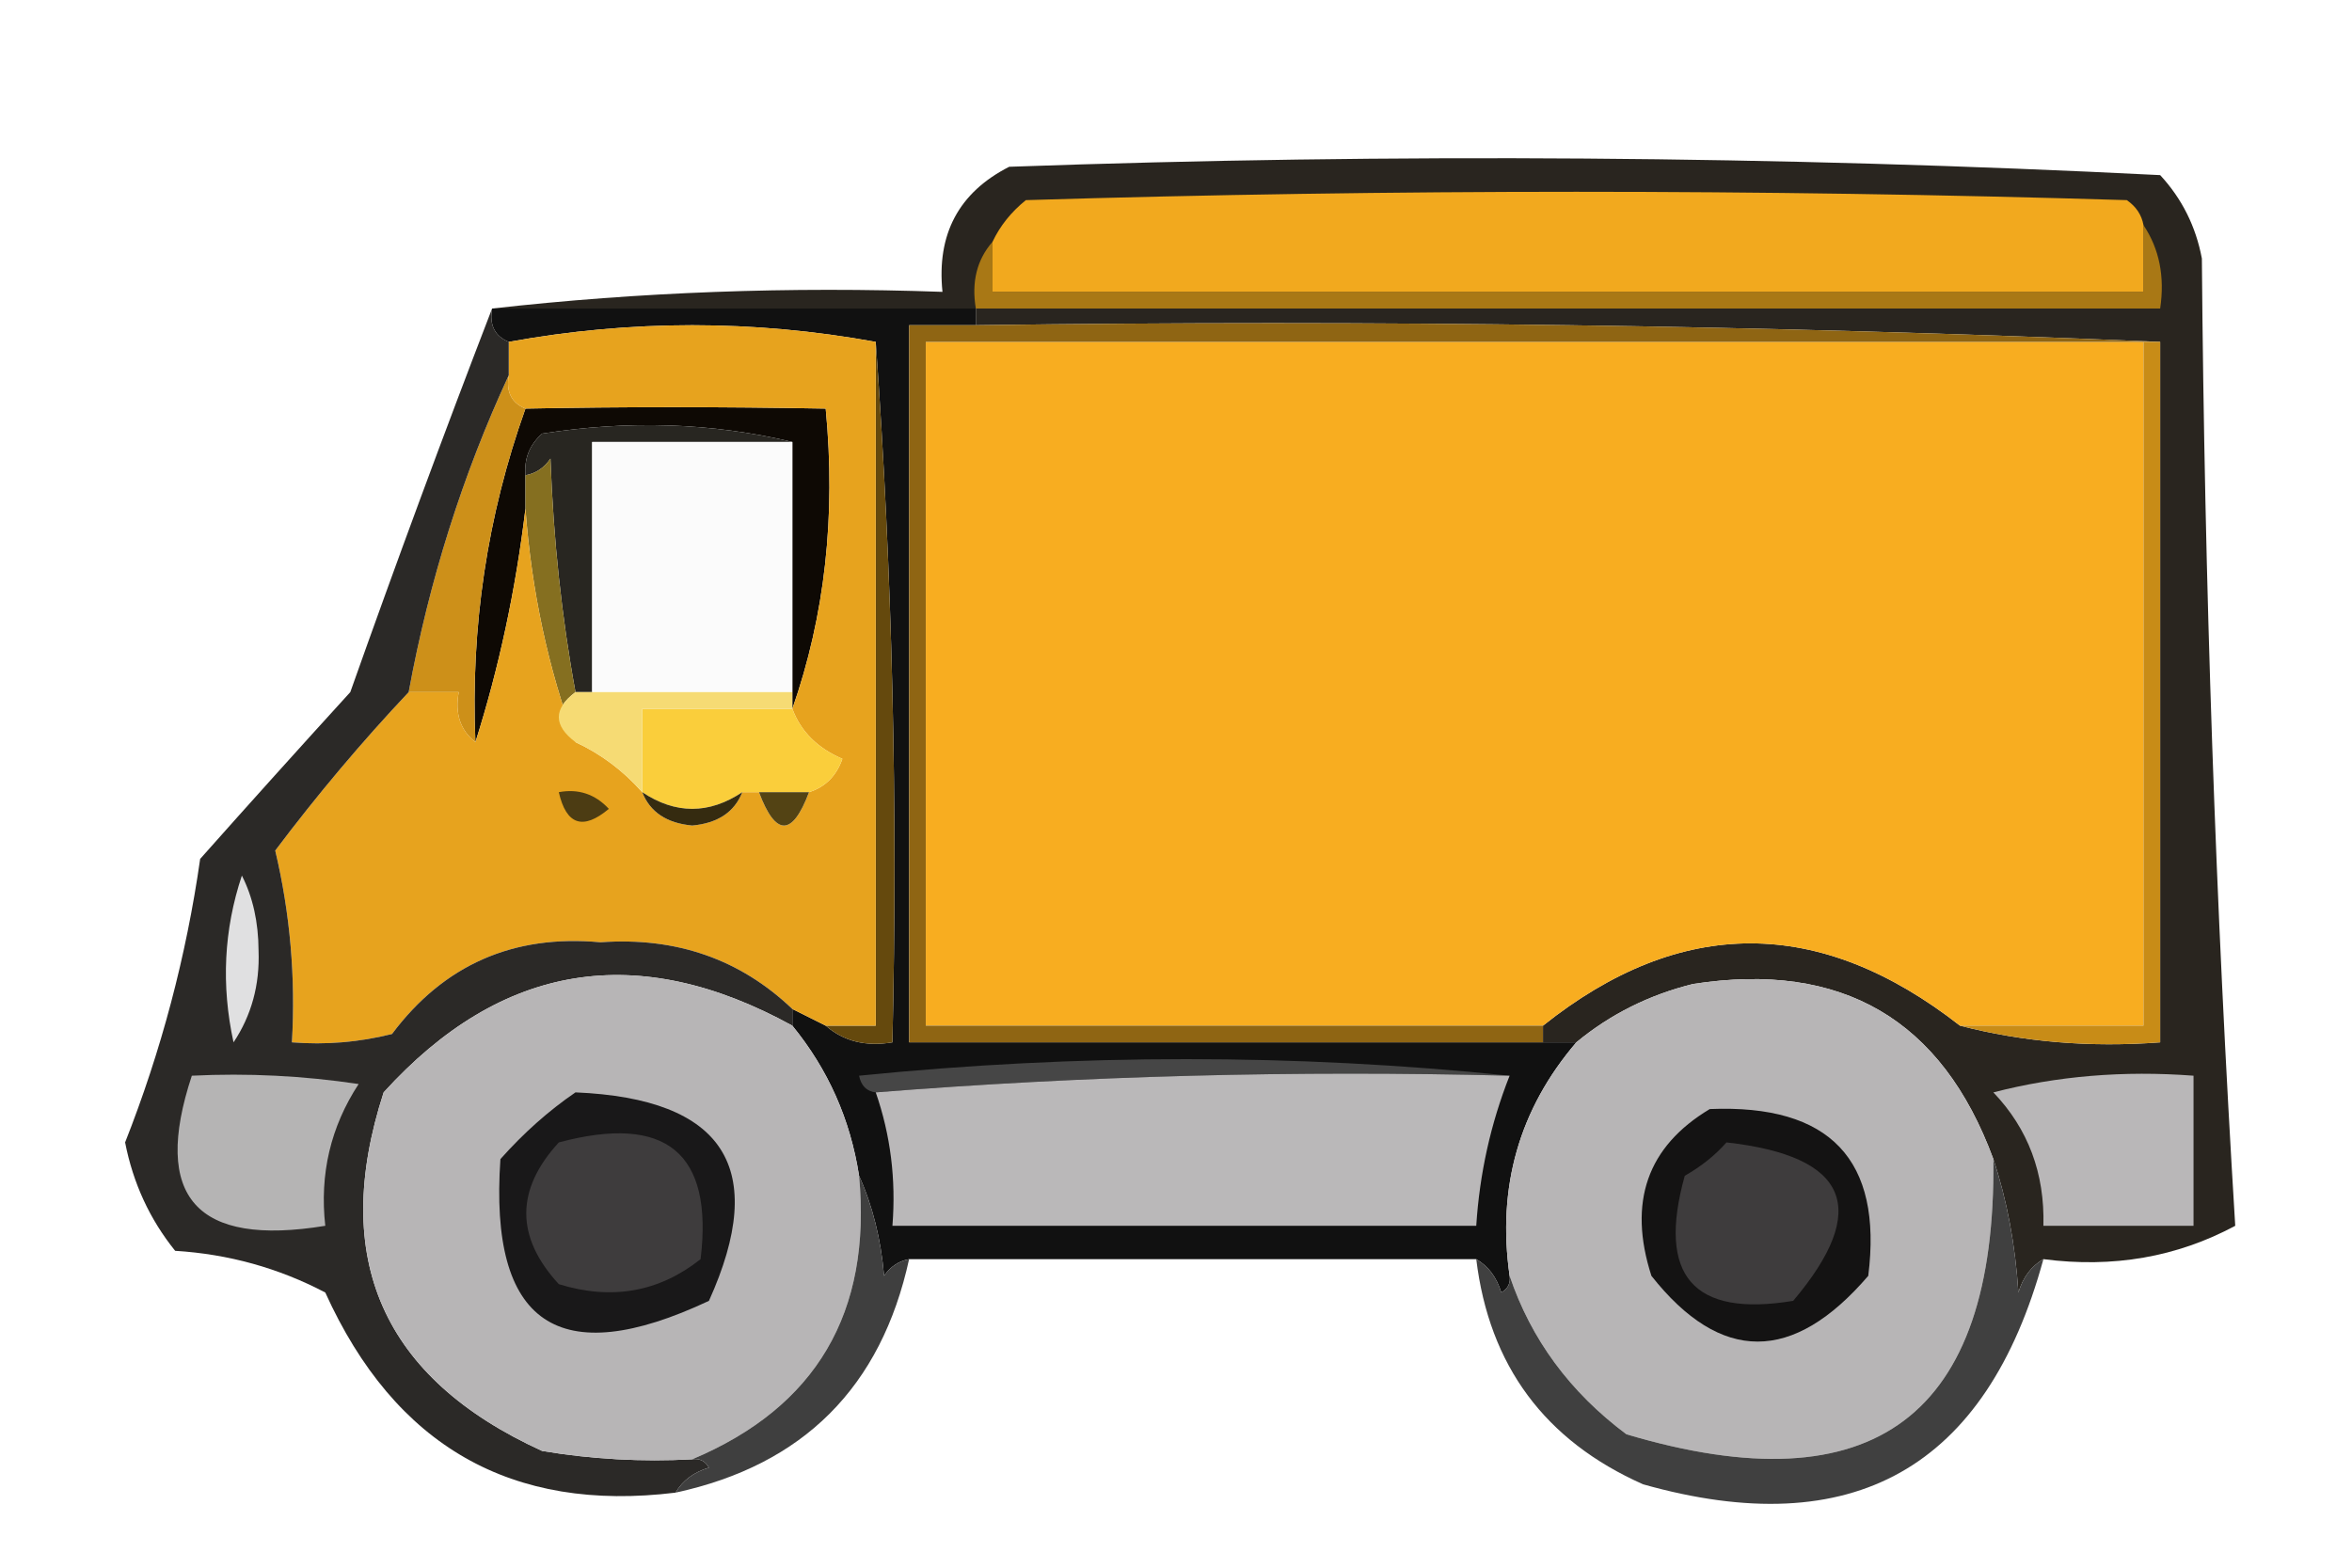
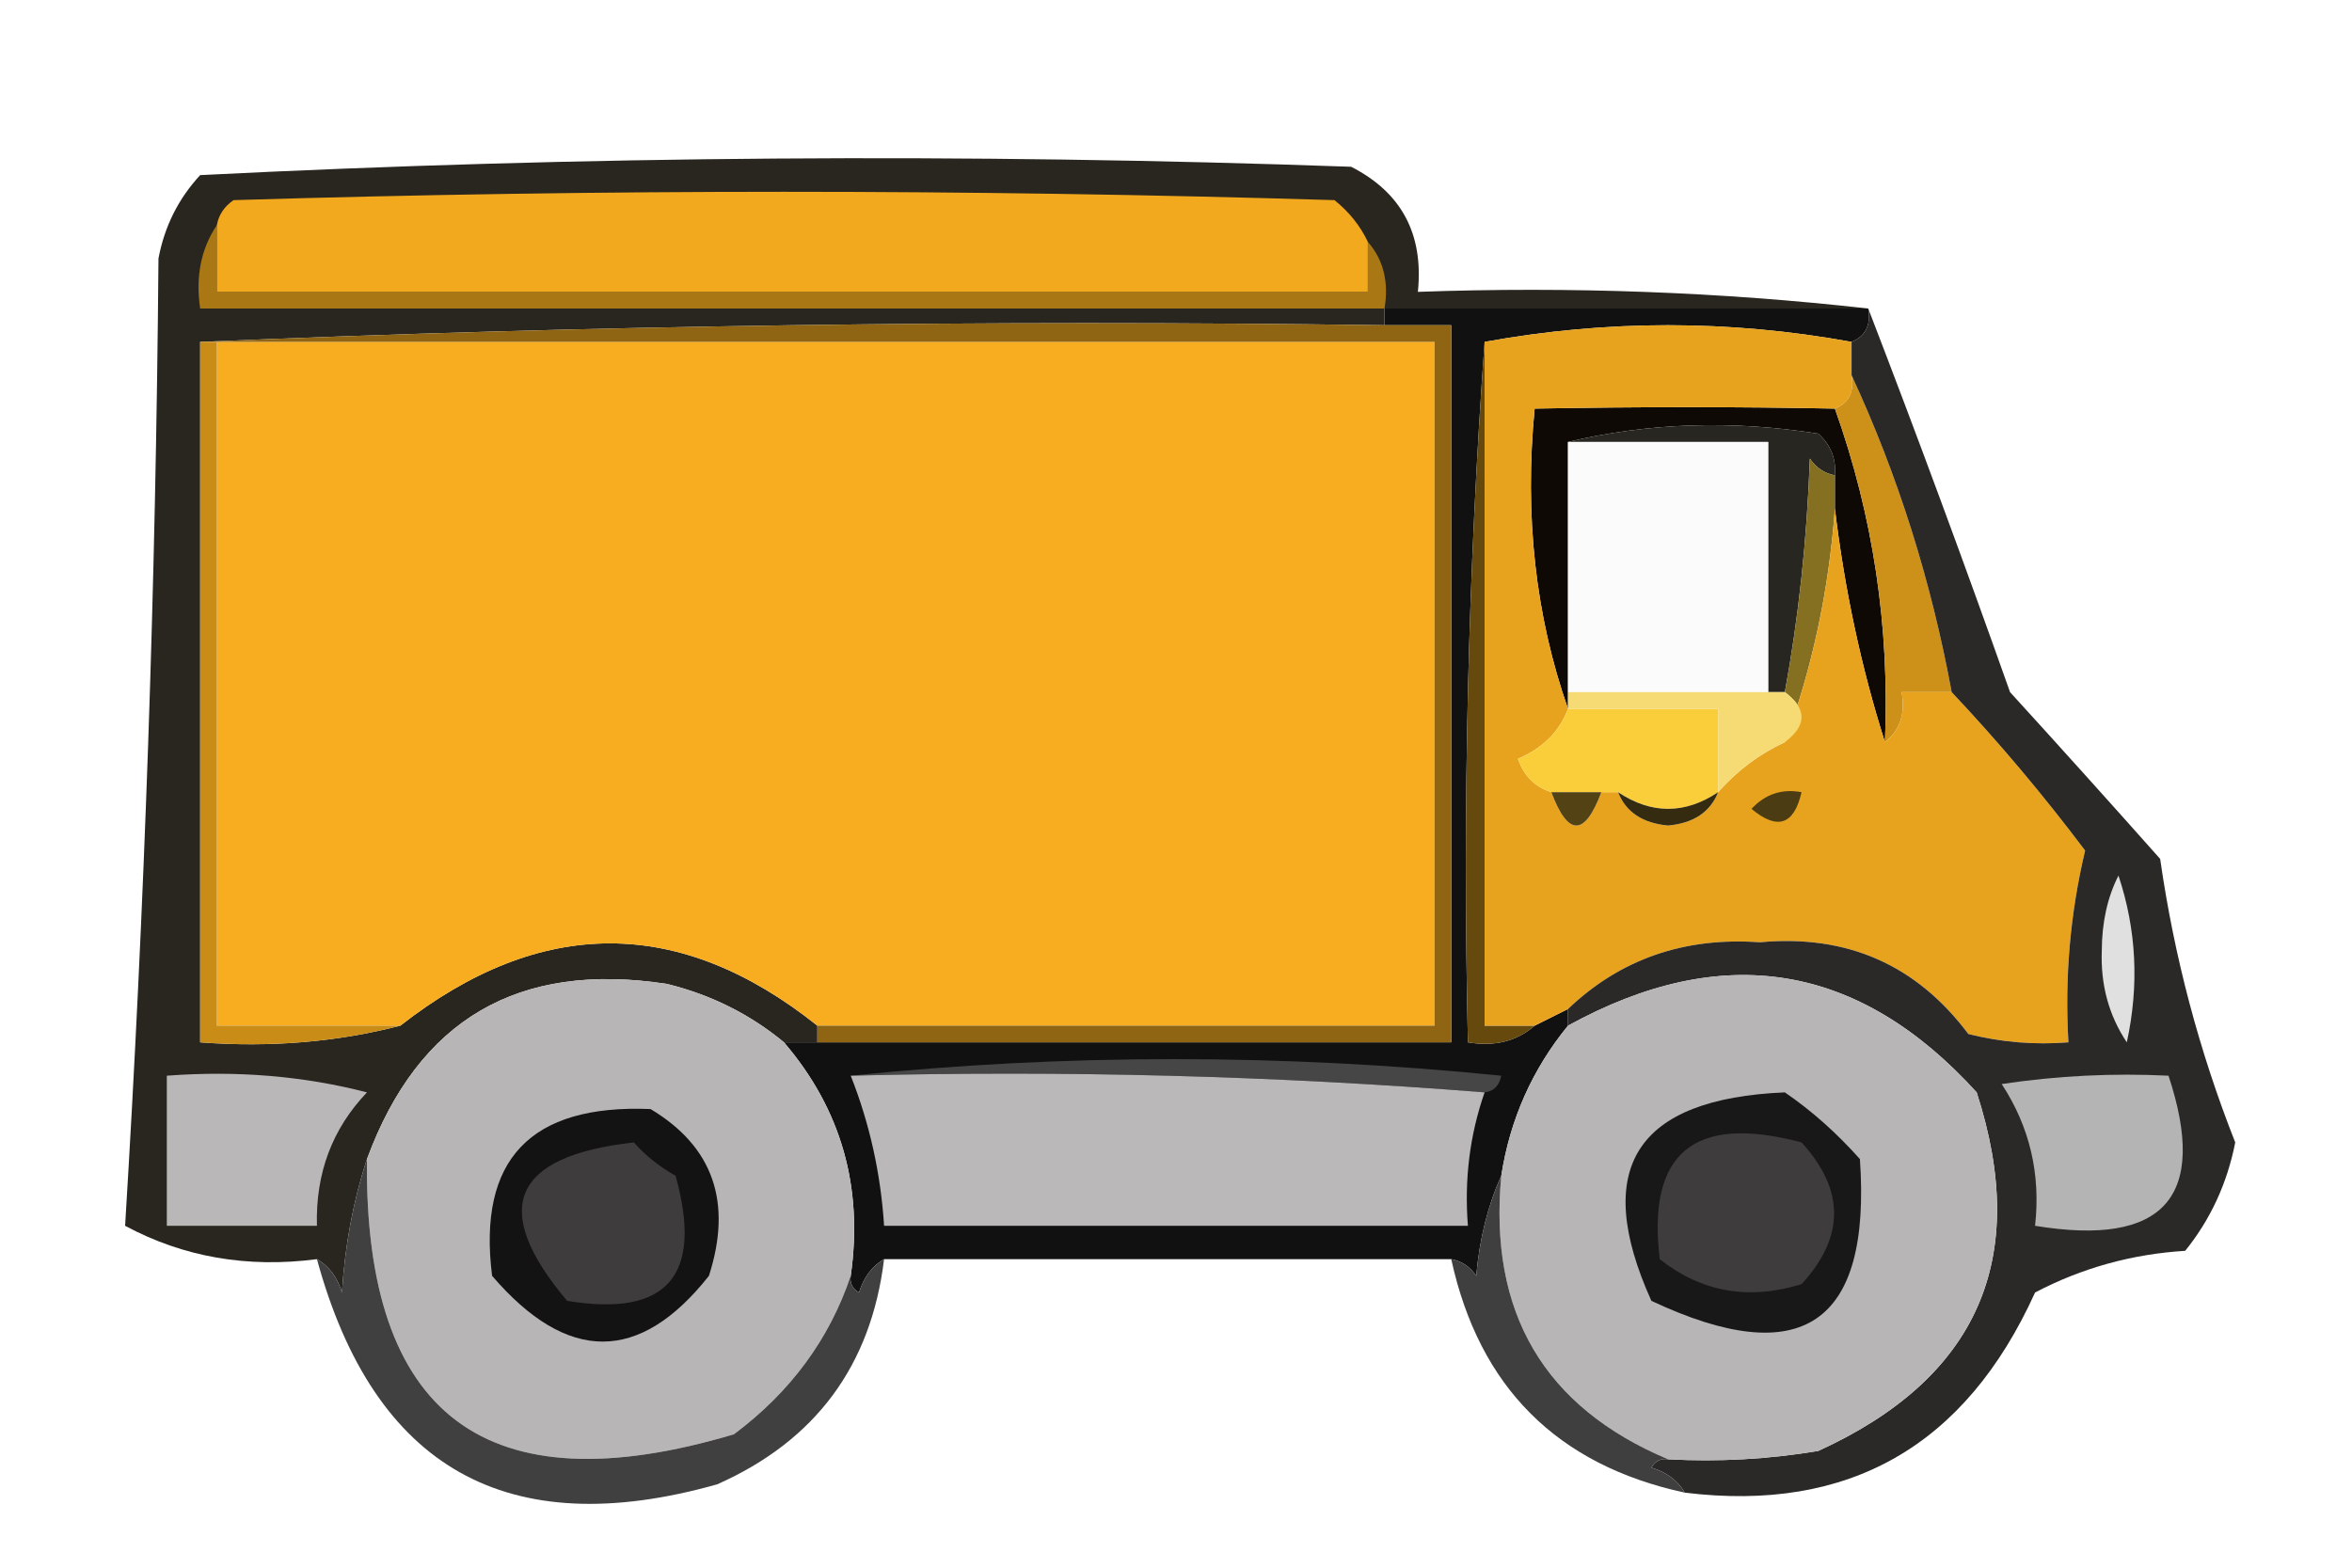
- <svg xmlns="http://www.w3.org/2000/svg" version="1.1" width="141px" height="94px" style="shape-rendering:geometricPrecision; text-rendering:geometricPrecision; image-rendering:optimizeQuality; fill-rule:evenodd; clip-rule:evenodd">
-   <g>
-     <path style="opacity:1" fill="#111111" d="M 29.5,18.5 C 39.167,18.5 48.833,18.5 58.5,18.5C 58.5,18.833 58.5,19.167 58.5,19.5C 57.167,19.5 55.833,19.5 54.5,19.5C 54.5,33.833 54.5,48.167 54.5,62.5C 67.167,62.5 79.833,62.5 92.5,62.5C 93.167,62.5 93.833,62.5 94.5,62.5C 91.074,66.506 89.741,71.173 90.5,76.5C 90.565,76.938 90.399,77.272 90,77.5C 89.722,76.584 89.222,75.918 88.5,75.5C 77.167,75.5 65.833,75.5 54.5,75.5C 53.883,75.611 53.383,75.944 53,76.5C 52.809,74.292 52.309,72.292 51.5,70.5C 50.977,67.122 49.644,64.122 47.5,61.5C 47.5,61.167 47.5,60.833 47.5,60.5C 48.167,60.833 48.833,61.167 49.5,61.5C 50.568,62.434 51.901,62.768 53.5,62.5C 53.829,48.323 53.496,34.323 52.5,20.5C 45.167,19.167 37.833,19.167 30.5,20.5C 29.662,20.158 29.328,19.492 29.5,18.5 Z" />
+ <svg xmlns="http://www.w3.org/2000/svg" version="1.1" width="141px" height="94px" style="shape-rendering:geometricPrecision; text-rendering:geometricPrecision; image-rendering:optimizeQuality; fill-rule:evenodd; clip-rule:evenodd" id="svg33">
+   <defs id="defs33" />
+   <g id="g1" transform="matrix(-1,0,0,1,141.5,0)">
+     <path style="opacity:1" fill="#111111" d="m 29.5,18.5 c 9.667,0 19.333,0 29,0 0,0.333 0,0.667 0,1 -1.333,0 -2.667,0 -4,0 0,14.333 0,28.667 0,43 12.667,0 25.333,0 38,0 0.667,0 1.333,0 2,0 -3.426,4.006 -4.759,8.673 -4,14 0.065,0.438 -0.101,0.772 -0.5,1 -0.278,-0.916 -0.778,-1.583 -1.5,-2 -11.333,0 -22.667,0 -34,0 -0.617,0.111 -1.117,0.444 -1.5,1 -0.191,-2.208 -0.691,-4.208 -1.5,-6 -0.523,-3.378 -1.857,-6.378 -4,-9 0,-0.333 0,-0.667 0,-1 0.667,0.333 1.333,0.667 2,1 1.068,0.934 2.401,1.268 4,1 0.329,-14.177 -0.004,-28.177 -1,-42 -7.333,-1.333 -14.667,-1.333 -22,0 -0.838,-0.342 -1.172,-1.008 -1,-2 z" id="path1" />
  </g>
-   <g>
-     <path style="opacity:1" fill="#29251f" d="M 122.5,75.5 C 121.778,75.918 121.278,76.584 121,77.5C 120.817,74.635 120.317,71.969 119.5,69.5C 116.416,61.121 110.416,57.621 101.5,59C 98.861,59.653 96.527,60.82 94.5,62.5C 93.833,62.5 93.167,62.5 92.5,62.5C 92.5,62.167 92.5,61.833 92.5,61.5C 100.749,54.919 109.082,54.919 117.5,61.5C 121.298,62.483 125.298,62.817 129.5,62.5C 129.5,48.5 129.5,34.5 129.5,20.5C 106.006,19.502 82.339,19.169 58.5,19.5C 58.5,19.167 58.5,18.833 58.5,18.5C 48.833,18.5 39.167,18.5 29.5,18.5C 38.318,17.507 47.318,17.173 56.5,17.5C 56.146,14.039 57.479,11.539 60.5,10C 83.543,9.177 106.543,9.344 129.5,10.5C 130.806,11.912 131.64,13.579 132,15.5C 132.158,34.996 132.824,54.329 134,73.5C 130.506,75.377 126.673,76.044 122.5,75.5 Z" />
+   <g id="g2" transform="matrix(-1,0,0,1,141.5,0)">
+     <path style="opacity:1" fill="#29251f" d="m 122.5,75.5 c -0.722,0.417 -1.222,1.084 -1.5,2 -0.183,-2.865 -0.683,-5.531 -1.5,-8 -3.084,-8.379 -9.084,-11.879 -18,-10.5 -2.639,0.653 -4.973,1.82 -7,3.5 -0.667,0 -1.333,0 -2,0 0,-0.333 0,-0.667 0,-1 8.249,-6.58 16.582,-6.58 25,0 3.798,0.983 7.798,1.317 12,1 0,-14 0,-28 0,-42 -23.494,-0.998 -47.161,-1.331 -71,-1 0,-0.333 0,-0.667 0,-1 -9.667,0 -19.333,0 -29,0 8.818,-0.993 17.818,-1.327 27,-1 -0.354,-3.461 0.979,-5.961 4,-7.5 23.043,-0.823 46.043,-0.656 69,0.5 1.306,1.412 2.14,3.079 2.5,5 0.158,19.496 0.824,38.829 2,58 -3.494,1.877 -7.327,2.544 -11.5,2 z" id="path2" />
  </g>
-   <g>
-     <path style="opacity:1" fill="#a97815" d="M 128.5,13.5 C 129.451,14.919 129.784,16.585 129.5,18.5C 105.833,18.5 82.167,18.5 58.5,18.5C 58.232,16.901 58.566,15.568 59.5,14.5C 59.5,15.5 59.5,16.5 59.5,17.5C 82.5,17.5 105.5,17.5 128.5,17.5C 128.5,16.167 128.5,14.833 128.5,13.5 Z" />
+   <g id="g3" transform="matrix(-1,0,0,1,141.5,0)">
+     <path style="opacity:1" fill="#a97815" d="m 128.5,13.5 c 0.951,1.419 1.284,3.085 1,5 -23.667,0 -47.333,0 -71,0 -0.268,-1.599 0.066,-2.932 1,-4 0,1 0,2 0,3 23,0 46,0 69,0 0,-1.333 0,-2.667 0,-4 z" id="path3" />
  </g>
-   <g>
-     <path style="opacity:1" fill="#f2a91e" d="M 128.5,13.5 C 128.5,14.833 128.5,16.167 128.5,17.5C 105.5,17.5 82.5,17.5 59.5,17.5C 59.5,16.5 59.5,15.5 59.5,14.5C 59.953,13.542 60.62,12.708 61.5,12C 83.5,11.333 105.5,11.333 127.5,12C 128.056,12.383 128.389,12.883 128.5,13.5 Z" />
+   <g id="g4" transform="matrix(-1,0,0,1,141.5,0)">
+     <path style="opacity:1" fill="#f2a91e" d="m 128.5,13.5 c 0,1.333 0,2.667 0,4 -23,0 -46,0 -69,0 0,-1 0,-2 0,-3 0.453,-0.958 1.119,-1.792 2,-2.5 22,-0.667 44,-0.667 66,0 0.556,0.383 0.889,0.883 1,1.5 z" id="path4" />
  </g>
-   <g>
-     <path style="opacity:1" fill="#f8ad20" d="M 128.5,20.5 C 128.5,34.167 128.5,47.833 128.5,61.5C 124.833,61.5 121.167,61.5 117.5,61.5C 109.082,54.919 100.749,54.919 92.5,61.5C 80.167,61.5 67.833,61.5 55.5,61.5C 55.5,47.833 55.5,34.167 55.5,20.5C 79.833,20.5 104.167,20.5 128.5,20.5 Z" />
+   <g id="g5" transform="matrix(-1,0,0,1,141.5,0)">
+     <path style="opacity:1" fill="#f8ad20" d="m 128.5,20.5 c 0,13.667 0,27.333 0,41 -3.667,0 -7.333,0 -11,0 -8.418,-6.58 -16.751,-6.58 -25,0 -12.333,0 -24.667,0 -37,0 0,-13.667 0,-27.333 0,-41 24.333,0 48.667,0 73,0 z" id="path5" />
  </g>
-   <g>
-     <path style="opacity:1" fill="#65490d" d="M 52.5,20.5 C 53.496,34.323 53.829,48.323 53.5,62.5C 51.901,62.768 50.568,62.434 49.5,61.5C 50.5,61.5 51.5,61.5 52.5,61.5C 52.5,47.833 52.5,34.167 52.5,20.5 Z" />
+   <g id="g6" transform="matrix(-1,0,0,1,141.5,0)">
+     <path style="opacity:1" fill="#65490d" d="m 52.5,20.5 c 0.996,13.823 1.329,27.823 1,42 -1.599,0.268 -2.932,-0.066 -4,-1 1,0 2,0 3,0 0,-13.667 0,-27.333 0,-41 z" id="path6" />
  </g>
-   <g>
-     <path style="opacity:1" fill="#8f6513" d="M 58.5,19.5 C 82.339,19.169 106.006,19.502 129.5,20.5C 129.167,20.5 128.833,20.5 128.5,20.5C 104.167,20.5 79.833,20.5 55.5,20.5C 55.5,34.167 55.5,47.833 55.5,61.5C 67.833,61.5 80.167,61.5 92.5,61.5C 92.5,61.833 92.5,62.167 92.5,62.5C 79.833,62.5 67.167,62.5 54.5,62.5C 54.5,48.167 54.5,33.833 54.5,19.5C 55.833,19.5 57.167,19.5 58.5,19.5 Z" />
+   <g id="g7" transform="matrix(-1,0,0,1,141.5,0)">
+     <path style="opacity:1" fill="#8f6513" d="m 58.5,19.5 c 23.839,-0.331 47.506,0.002 71,1 -0.333,0 -0.667,0 -1,0 -24.333,0 -48.667,0 -73,0 0,13.667 0,27.333 0,41 12.333,0 24.667,0 37,0 0,0.333 0,0.667 0,1 -12.667,0 -25.333,0 -38,0 0,-14.333 0,-28.667 0,-43 1.333,0 2.667,0 4,0 z" id="path7" />
  </g>
-   <g>
-     <path style="opacity:1" fill="#c88c17" d="M 128.5,20.5 C 128.833,20.5 129.167,20.5 129.5,20.5C 129.5,34.5 129.5,48.5 129.5,62.5C 125.298,62.817 121.298,62.483 117.5,61.5C 121.167,61.5 124.833,61.5 128.5,61.5C 128.5,47.833 128.5,34.167 128.5,20.5 Z" />
+   <g id="g8" transform="matrix(-1,0,0,1,141.5,0)">
+     <path style="opacity:1" fill="#c88c17" d="m 128.5,20.5 c 0.333,0 0.667,0 1,0 0,14 0,28 0,42 -4.202,0.317 -8.202,-0.017 -12,-1 3.667,0 7.333,0 11,0 0,-13.667 0,-27.333 0,-41 z" id="path8" />
  </g>
-   <g>
-     <path style="opacity:1" fill="#0e0904" d="M 47.5,42.5 C 47.5,42.167 47.5,41.833 47.5,41.5C 47.5,36.5 47.5,31.5 47.5,26.5C 42.684,25.35 37.684,25.184 32.5,26C 31.748,26.671 31.414,27.504 31.5,28.5C 31.5,29.167 31.5,29.833 31.5,30.5C 30.915,35.375 29.915,40.042 28.5,44.5C 28.207,37.595 29.207,30.928 31.5,24.5C 37.251,24.386 43.251,24.386 49.5,24.5C 50.12,30.926 49.453,36.926 47.5,42.5 Z" />
+   <g id="g9" transform="matrix(-1,0,0,1,141.5,0)">
+     <path style="opacity:1" fill="#0e0904" d="m 47.5,42.5 c 0,-0.333 0,-0.667 0,-1 0,-5 0,-10 0,-15 -4.816,-1.15 -9.816,-1.316 -15,-0.5 -0.752,0.671 -1.086,1.504 -1,2.5 0,0.667 0,1.333 0,2 -0.585,4.875 -1.585,9.542 -3,14 -0.293,-6.905 0.707,-13.572 3,-20 5.751,-0.115 11.751,-0.115 18,0 0.62,6.426 -0.047,12.426 -2,18 z" id="path9" />
  </g>
-   <g>
-     <path style="opacity:1" fill="#282621" d="M 47.5,26.5 C 43.5,26.5 39.5,26.5 35.5,26.5C 35.5,31.5 35.5,36.5 35.5,41.5C 35.167,41.5 34.833,41.5 34.5,41.5C 33.675,37.018 33.175,32.351 33,27.5C 32.617,28.056 32.117,28.389 31.5,28.5C 31.414,27.504 31.748,26.671 32.5,26C 37.684,25.184 42.684,25.35 47.5,26.5 Z" />
+   <g id="g10" transform="matrix(-1,0,0,1,141.5,0)">
+     <path style="opacity:1" fill="#282621" d="m 47.5,26.5 c -4,0 -8,0 -12,0 0,5 0,10 0,15 -0.333,0 -0.667,0 -1,0 -0.826,-4.482 -1.325,-9.149 -1.5,-14 -0.383,0.556 -0.883,0.889 -1.5,1 -0.086,-0.996 0.248,-1.829 1,-2.5 5.184,-0.816 10.184,-0.65 15,0.5 z" id="path10" />
  </g>
-   <g>
-     <path style="opacity:1" fill="#fbfbfb" d="M 47.5,26.5 C 47.5,31.5 47.5,36.5 47.5,41.5C 43.5,41.5 39.5,41.5 35.5,41.5C 35.5,36.5 35.5,31.5 35.5,26.5C 39.5,26.5 43.5,26.5 47.5,26.5 Z" />
+   <g id="g11" transform="matrix(-1,0,0,1,141.5,0)">
+     <path style="opacity:1" fill="#fbfbfb" d="m 47.5,26.5 c 0,5 0,10 0,15 -4,0 -8,0 -12,0 0,-5 0,-10 0,-15 4,0 8,0 12,0 z" id="path11" />
  </g>
-   <g>
-     <path style="opacity:1" fill="#856f20" d="M 34.5,41.5 C 33.167,42.5 33.167,43.5 34.5,44.5C 32.862,40.087 31.862,35.421 31.5,30.5C 31.5,29.833 31.5,29.167 31.5,28.5C 32.117,28.389 32.617,28.056 33,27.5C 33.175,32.351 33.675,37.018 34.5,41.5 Z" />
+   <g id="g12" transform="matrix(-1,0,0,1,141.5,0)">
+     <path style="opacity:1" fill="#856f20" d="m 34.5,41.5 c -1.333,1 -1.333,2 0,3 -1.638,-4.413 -2.638,-9.079 -3,-14 0,-0.667 0,-1.333 0,-2 0.617,-0.111 1.117,-0.444 1.5,-1 0.174,4.851 0.674,9.518 1.5,14 z" id="path12" />
  </g>
-   <g>
-     <path style="opacity:1" fill="#cd9019" d="M 30.5,22.5 C 30.328,23.492 30.662,24.158 31.5,24.5C 29.207,30.928 28.207,37.595 28.5,44.5C 27.596,43.791 27.263,42.791 27.5,41.5C 26.5,41.5 25.5,41.5 24.5,41.5C 25.73,34.816 27.73,28.482 30.5,22.5 Z" />
+   <g id="g13" transform="matrix(-1,0,0,1,141.5,0)">
+     <path style="opacity:1" fill="#cd9019" d="m 30.5,22.5 c -0.172,0.992 0.162,1.658 1,2 -2.293,6.428 -3.293,13.095 -3,20 -0.904,-0.709 -1.237,-1.709 -1,-3 -1,0 -2,0 -3,0 1.23,-6.684 3.23,-13.018 6,-19 z" id="path13" />
  </g>
-   <g>
-     <path style="opacity:1" fill="#e7a31e" d="M 52.5,20.5 C 52.5,34.167 52.5,47.833 52.5,61.5C 51.5,61.5 50.5,61.5 49.5,61.5C 48.833,61.167 48.167,60.833 47.5,60.5C 44.366,57.509 40.532,56.176 36,56.5C 30.776,56.016 26.609,57.849 23.5,62C 21.527,62.495 19.527,62.662 17.5,62.5C 17.727,58.609 17.394,54.776 16.5,51C 19.018,47.654 21.684,44.487 24.5,41.5C 25.5,41.5 26.5,41.5 27.5,41.5C 27.263,42.791 27.596,43.791 28.5,44.5C 29.915,40.042 30.915,35.375 31.5,30.5C 31.862,35.421 32.862,40.087 34.5,44.5C 36.03,45.211 37.363,46.211 38.5,47.5C 38.97,48.694 39.97,49.36 41.5,49.5C 43.03,49.36 44.03,48.694 44.5,47.5C 44.833,47.5 45.167,47.5 45.5,47.5C 46.5,50.167 47.5,50.167 48.5,47.5C 49.478,47.189 50.145,46.522 50.5,45.5C 49.007,44.859 48.007,43.859 47.5,42.5C 49.453,36.926 50.12,30.926 49.5,24.5C 43.251,24.386 37.251,24.386 31.5,24.5C 30.662,24.158 30.328,23.492 30.5,22.5C 30.5,21.833 30.5,21.167 30.5,20.5C 37.833,19.167 45.167,19.167 52.5,20.5 Z" />
+   <g id="g14" transform="matrix(-1,0,0,1,141.5,0)">
+     <path style="opacity:1" fill="#e7a31e" d="m 52.5,20.5 c 0,13.667 0,27.333 0,41 -1,0 -2,0 -3,0 -0.667,-0.333 -1.333,-0.667 -2,-1 -3.134,-2.991 -6.968,-4.324 -11.5,-4 -5.224,-0.484 -9.391,1.349 -12.5,5.5 -1.973,0.495 -3.973,0.662 -6,0.5 0.228,-3.89 -0.106,-7.724 -1,-11.5 2.518,-3.346 5.184,-6.513 8,-9.5 1,0 2,0 3,0 -0.237,1.291 0.096,2.291 1,3 1.415,-4.458 2.415,-9.125 3,-14 0.362,4.921 1.362,9.587 3,14 1.53,0.711 2.863,1.711 4,3 0.47,1.194 1.47,1.86 3,2 1.53,-0.14 2.53,-0.806 3,-2 0.333,0 0.667,0 1,0 1,2.667 2,2.667 3,0 0.978,-0.311 1.645,-0.978 2,-2 -1.494,-0.641 -2.494,-1.641 -3,-3 1.953,-5.574 2.62,-11.574 2,-18 -6.249,-0.115 -12.249,-0.115 -18,0 -0.838,-0.342 -1.172,-1.008 -1,-2 0,-0.667 0,-1.333 0,-2 7.333,-1.333 14.667,-1.333 22,0 z" id="path14" />
  </g>
-   <g>
-     <path style="opacity:1" fill="#face3b" d="M 47.5,42.5 C 48.007,43.859 49.007,44.859 50.5,45.5C 50.145,46.522 49.478,47.189 48.5,47.5C 47.5,47.5 46.5,47.5 45.5,47.5C 45.167,47.5 44.833,47.5 44.5,47.5C 42.5,48.833 40.5,48.833 38.5,47.5C 38.5,45.833 38.5,44.167 38.5,42.5C 41.5,42.5 44.5,42.5 47.5,42.5 Z" />
+   <g id="g15" transform="matrix(-1,0,0,1,141.5,0)">
+     <path style="opacity:1" fill="#face3b" d="m 47.5,42.5 c 0.506,1.359 1.506,2.359 3,3 -0.355,1.022 -1.022,1.689 -2,2 -1,0 -2,0 -3,0 -0.333,0 -0.667,0 -1,0 -2,1.333 -4,1.333 -6,0 0,-1.667 0,-3.333 0,-5 3,0 6,0 9,0 z" id="path15" />
  </g>
-   <g>
-     <path style="opacity:1" fill="#f6db74" d="M 34.5,41.5 C 34.833,41.5 35.167,41.5 35.5,41.5C 39.5,41.5 43.5,41.5 47.5,41.5C 47.5,41.833 47.5,42.167 47.5,42.5C 44.5,42.5 41.5,42.5 38.5,42.5C 38.5,44.167 38.5,45.833 38.5,47.5C 37.363,46.211 36.03,45.211 34.5,44.5C 33.167,43.5 33.167,42.5 34.5,41.5 Z" />
+   <g id="g16" transform="matrix(-1,0,0,1,141.5,0)">
+     <path style="opacity:1" fill="#f6db74" d="m 34.5,41.5 c 0.333,0 0.667,0 1,0 4,0 8,0 12,0 0,0.333 0,0.667 0,1 -3,0 -6,0 -9,0 0,1.667 0,3.333 0,5 -1.137,-1.289 -2.47,-2.289 -4,-3 -1.333,-1 -1.333,-2 0,-3 z" id="path16" />
  </g>
-   <g>
-     <path style="opacity:1" fill="#4c3c13" d="M 33.5,47.5 C 34.675,47.281 35.675,47.614 36.5,48.5C 34.948,49.798 33.948,49.465 33.5,47.5 Z" />
+   <g id="g17" transform="matrix(-1,0,0,1,141.5,0)">
+     <path style="opacity:1" fill="#4c3c13" d="m 33.5,47.5 c 1.175,-0.219 2.175,0.114 3,1 -1.552,1.298 -2.552,0.965 -3,-1 z" id="path17" />
  </g>
-   <g>
-     <path style="opacity:1" fill="#534314" d="M 45.5,47.5 C 46.5,47.5 47.5,47.5 48.5,47.5C 47.5,50.167 46.5,50.167 45.5,47.5 Z" />
+   <g id="g18" transform="matrix(-1,0,0,1,141.5,0)">
+     <path style="opacity:1" fill="#534314" d="m 45.5,47.5 c 1,0 2,0 3,0 -1,2.667 -2,2.667 -3,0 z" id="path18" />
  </g>
-   <g>
-     <path style="opacity:1" fill="#352b10" d="M 38.5,47.5 C 40.5,48.833 42.5,48.833 44.5,47.5C 44.03,48.694 43.03,49.36 41.5,49.5C 39.97,49.36 38.97,48.694 38.5,47.5 Z" />
+   <g id="g19" transform="matrix(-1,0,0,1,141.5,0)">
+     <path style="opacity:1" fill="#352b10" d="m 38.5,47.5 c 2,1.333 4,1.333 6,0 -0.47,1.194 -1.47,1.86 -3,2 -1.53,-0.14 -2.53,-0.806 -3,-2 z" id="path19" />
  </g>
-   <g>
-     <path style="opacity:1" fill="#2b2927" d="M 29.5,18.5 C 29.328,19.492 29.662,20.158 30.5,20.5C 30.5,21.167 30.5,21.833 30.5,22.5C 27.73,28.482 25.73,34.816 24.5,41.5C 21.684,44.487 19.018,47.654 16.5,51C 17.394,54.776 17.727,58.609 17.5,62.5C 19.527,62.662 21.527,62.495 23.5,62C 26.609,57.849 30.776,56.016 36,56.5C 40.532,56.176 44.366,57.509 47.5,60.5C 47.5,60.833 47.5,61.167 47.5,61.5C 38.223,56.395 30.056,57.728 23,65.5C 19.77,75.474 22.937,82.64 32.5,87C 35.482,87.498 38.482,87.665 41.5,87.5C 41.938,87.435 42.272,87.601 42.5,88C 41.584,88.278 40.917,88.778 40.5,89.5C 30.671,90.708 23.671,86.708 19.5,77.5C 16.702,76.031 13.702,75.198 10.5,75C 8.98,73.115 7.98,70.949 7.5,68.5C 9.664,63.015 11.164,57.348 12,51.5C 14.955,48.174 17.955,44.841 21,41.5C 23.761,33.707 26.594,26.041 29.5,18.5 Z" />
+   <g id="g20" transform="matrix(-1,0,0,1,141.5,0)">
+     <path style="opacity:1" fill="#2b2927" d="m 29.5,18.5 c -0.172,0.992 0.162,1.658 1,2 0,0.667 0,1.333 0,2 -2.77,5.982 -4.77,12.316 -6,19 -2.816,2.987 -5.482,6.154 -8,9.5 0.894,3.776 1.228,7.609 1,11.5 2.027,0.162 4.027,-0.004 6,-0.5 3.109,-4.151 7.276,-5.984 12.5,-5.5 4.532,-0.324 8.366,1.009 11.5,4 0,0.333 0,0.667 0,1 -9.277,-5.106 -17.444,-3.772 -24.5,4 -3.23,9.974 -0.063,17.14 9.5,21.5 2.982,0.498 5.982,0.665 9,0.5 0.438,-0.065 0.772,0.101 1,0.5 -0.916,0.278 -1.583,0.778 -2,1.5 -9.829,1.208 -16.829,-2.792 -21,-12 -2.798,-1.469 -5.798,-2.302 -9,-2.5 -1.52,-1.885 -2.52,-4.051 -3,-6.5 2.164,-5.485 3.664,-11.152 4.5,-17 2.955,-3.326 5.955,-6.659 9,-10 2.761,-7.793 5.594,-15.459 8.5,-23 z" id="path20" />
  </g>
-   <g>
-     <path style="opacity:1" fill="#e0e0e1" d="M 14.5,52.5 C 15.158,53.793 15.492,55.293 15.5,57C 15.577,59.051 15.077,60.884 14,62.5C 13.253,59.076 13.42,55.743 14.5,52.5 Z" />
+   <g id="g21" transform="matrix(-1,0,0,1,141.5,0)">
+     <path style="opacity:1" fill="#e0e0e1" d="m 14.5,52.5 c 0.658,1.293 0.992,2.793 1,4.5 0.077,2.051 -0.423,3.884 -1.5,5.5 -0.747,-3.424 -0.58,-6.757 0.5,-10 z" id="path21" />
  </g>
-   <g>
-     <path style="opacity:1" fill="#b7b5b6" d="M 47.5,61.5 C 49.644,64.122 50.977,67.122 51.5,70.5C 52.265,78.704 48.932,84.371 41.5,87.5C 38.482,87.665 35.482,87.498 32.5,87C 22.937,82.64 19.77,75.474 23,65.5C 30.056,57.728 38.223,56.395 47.5,61.5 Z" />
+   <g id="g22" transform="matrix(-1,0,0,1,141.5,0)">
+     <path style="opacity:1" fill="#b7b5b6" d="m 47.5,61.5 c 2.143,2.622 3.477,5.622 4,9 0.765,8.204 -2.568,13.871 -10,17 -3.018,0.165 -6.018,-0.002 -9,-0.5 C 22.937,82.64 19.77,75.474 23,65.5 c 7.056,-7.772 15.223,-9.105 24.5,-4 z" id="path22" />
  </g>
-   <g>
-     <path style="opacity:1" fill="#b7b5b6" d="M 119.5,69.5 C 119.674,84.919 112.34,90.419 97.5,86C 94.115,83.471 91.782,80.304 90.5,76.5C 89.741,71.173 91.074,66.506 94.5,62.5C 96.527,60.82 98.861,59.653 101.5,59C 110.416,57.621 116.416,61.121 119.5,69.5 Z" />
+   <g id="g23" transform="matrix(-1,0,0,1,141.5,0)">
+     <path style="opacity:1" fill="#b7b5b6" d="m 119.5,69.5 c 0.174,15.419 -7.16,20.919 -22,16.5 -3.385,-2.529 -5.718,-5.696 -7,-9.5 -0.759,-5.327 0.574,-9.994 4,-14 2.027,-1.68 4.361,-2.847 7,-3.5 8.916,-1.379 14.916,2.122 18,10.5 z" id="path23" />
  </g>
-   <g>
-     <path style="opacity:1" fill="#464646" d="M 90.5,64.5 C 77.656,64.171 64.989,64.505 52.5,65.5C 51.957,65.44 51.624,65.107 51.5,64.5C 64.661,63.175 77.661,63.175 90.5,64.5 Z" />
+   <g id="g24" transform="matrix(-1,0,0,1,141.5,0)">
+     <path style="opacity:1" fill="#464646" d="m 90.5,64.5 c -12.844,-0.329 -25.511,0.005 -38,1 -0.543,-0.06 -0.876,-0.393 -1,-1 13.161,-1.325 26.161,-1.325 39,0 z" id="path24" />
  </g>
-   <g>
-     <path style="opacity:1" fill="#b5b4b4" d="M 11.5,64.5 C 14.85,64.335 18.183,64.502 21.5,65C 19.821,67.564 19.154,70.398 19.5,73.5C 11.763,74.77 9.096,71.77 11.5,64.5 Z" />
+   <g id="g25" transform="matrix(-1,0,0,1,141.5,0)">
+     <path style="opacity:1" fill="#b5b4b4" d="m 11.5,64.5 c 3.35,-0.165 6.683,0.002 10,0.5 -1.679,2.564 -2.346,5.398 -2,8.5 -7.737,1.27 -10.404,-1.73 -8,-9 z" id="path25" />
  </g>
-   <g>
-     <path style="opacity:1" fill="#bab8b9" d="M 90.5,64.5 C 89.366,67.37 88.7,70.37 88.5,73.5C 76.833,73.5 65.167,73.5 53.5,73.5C 53.721,70.721 53.388,68.055 52.5,65.5C 64.989,64.505 77.656,64.171 90.5,64.5 Z" />
+   <g id="g26" transform="matrix(-1,0,0,1,141.5,0)">
+     <path style="opacity:1" fill="#bab8b9" d="m 90.5,64.5 c -1.134,2.87 -1.8,5.87 -2,9 -11.667,0 -23.333,0 -35,0 0.221,-2.779 -0.112,-5.446 -1,-8 12.489,-0.995 25.156,-1.329 38,-1 z" id="path26" />
  </g>
-   <g>
-     <path style="opacity:1" fill="#b9b7b8" d="M 119.5,65.5 C 123.298,64.517 127.298,64.183 131.5,64.5C 131.5,67.5 131.5,70.5 131.5,73.5C 128.5,73.5 125.5,73.5 122.5,73.5C 122.585,70.351 121.585,67.684 119.5,65.5 Z" />
+   <g id="g27" transform="matrix(-1,0,0,1,141.5,0)">
+     <path style="opacity:1" fill="#b9b7b8" d="m 119.5,65.5 c 3.798,-0.983 7.798,-1.317 12,-1 0,3 0,6 0,9 -3,0 -6,0 -9,0 0.085,-3.149 -0.915,-5.816 -3,-8 z" id="path27" />
  </g>
-   <g>
-     <path style="opacity:1" fill="#191819" d="M 34.5,65.5 C 43.429,65.877 46.096,70.044 42.5,78C 33.479,82.242 29.313,79.409 30,69.5C 31.397,67.93 32.897,66.596 34.5,65.5 Z" />
+   <g id="g28" transform="matrix(-1,0,0,1,141.5,0)">
+     <path style="opacity:1" fill="#191819" d="m 34.5,65.5 c 8.929,0.378 11.596,4.544 8,12.5 -9.021,4.242 -13.187,1.409 -12.5,-8.5 1.397,-1.57 2.897,-2.904 4.5,-4 z" id="path28" />
  </g>
-   <g>
-     <path style="opacity:1" fill="#3e3c3d" d="M 33.5,68.5 C 39.938,66.784 42.772,69.117 42,75.5C 39.503,77.478 36.669,77.978 33.5,77C 30.899,74.171 30.899,71.337 33.5,68.5 Z" />
+   <g id="g29" transform="matrix(-1,0,0,1,141.5,0)">
+     <path style="opacity:1" fill="#3e3c3d" d="m 33.5,68.5 c 6.438,-1.716 9.271,0.617 8.5,7 -2.497,1.978 -5.331,2.478 -8.5,1.5 -2.601,-2.829 -2.601,-5.663 0,-8.5 z" id="path29" />
  </g>
-   <g>
-     <path style="opacity:1" fill="#141313" d="M 102.5,66.5 C 109.706,66.202 112.873,69.535 112,76.5C 107.489,81.757 103.156,81.757 99,76.5C 97.581,72.082 98.748,68.749 102.5,66.5 Z" />
+   <g id="g30" transform="matrix(-1,0,0,1,141.5,0)">
+     <path style="opacity:1" fill="#141313" d="m 102.5,66.5 c 7.206,-0.298 10.373,3.035 9.5,10 -4.511,5.257 -8.844,5.257 -13,0 -1.419,-4.418 -0.252,-7.751 3.5,-10 z" id="path30" />
  </g>
-   <g>
-     <path style="opacity:1" fill="#3e3c3d" d="M 103.5,68.5 C 110.821,69.319 112.154,72.486 107.5,78C 101.498,78.993 99.332,76.493 101,70.5C 101.995,69.934 102.828,69.267 103.5,68.5 Z" />
+   <g id="g31" transform="matrix(-1,0,0,1,141.5,0)">
+     <path style="opacity:1" fill="#3e3c3d" d="m 103.5,68.5 c 7.321,0.819 8.654,3.986 4,9.5 -6.002,0.993 -8.168,-1.507 -6.5,-7.5 0.995,-0.566 1.828,-1.233 2.5,-2 z" id="path31" />
  </g>
-   <g>
-     <path style="opacity:1" fill="#3f3f3f" d="M 51.5,70.5 C 52.309,72.292 52.809,74.292 53,76.5C 53.383,75.944 53.883,75.611 54.5,75.5C 52.824,83.176 48.157,87.843 40.5,89.5C 40.917,88.778 41.584,88.278 42.5,88C 42.272,87.601 41.938,87.435 41.5,87.5C 48.932,84.371 52.265,78.704 51.5,70.5 Z" />
+   <g id="g32" transform="matrix(-1,0,0,1,141.5,0)">
+     <path style="opacity:1" fill="#3f3f3f" d="m 51.5,70.5 c 0.809,1.792 1.309,3.792 1.5,6 0.383,-0.556 0.883,-0.889 1.5,-1 -1.676,7.676 -6.343,12.343 -14,14 0.417,-0.722 1.084,-1.222 2,-1.5 -0.228,-0.399 -0.562,-0.565 -1,-0.5 7.432,-3.129 10.765,-8.796 10,-17 z" id="path32" />
  </g>
-   <g>
-     <path style="opacity:1" fill="#404040" d="M 119.5,69.5 C 120.317,71.969 120.817,74.635 121,77.5C 121.278,76.584 121.778,75.918 122.5,75.5C 119.074,88.048 111.074,92.548 98.5,89C 92.609,86.382 89.276,81.882 88.5,75.5C 89.222,75.918 89.722,76.584 90,77.5C 90.399,77.272 90.565,76.938 90.5,76.5C 91.782,80.304 94.115,83.471 97.5,86C 112.34,90.419 119.674,84.919 119.5,69.5 Z" />
+   <g id="g33" transform="matrix(-1,0,0,1,141.5,0)">
+     <path style="opacity:1" fill="#404040" d="m 119.5,69.5 c 0.817,2.469 1.317,5.135 1.5,8 0.278,-0.916 0.778,-1.583 1.5,-2 -3.426,12.548 -11.426,17.048 -24,13.5 -5.891,-2.618 -9.224,-7.118 -10,-13.5 0.722,0.417 1.222,1.084 1.5,2 0.399,-0.228 0.565,-0.562 0.5,-1 1.282,3.804 3.615,6.971 7,9.5 14.84,4.419 22.174,-1.081 22,-16.5 z" id="path33" />
  </g>
</svg>
